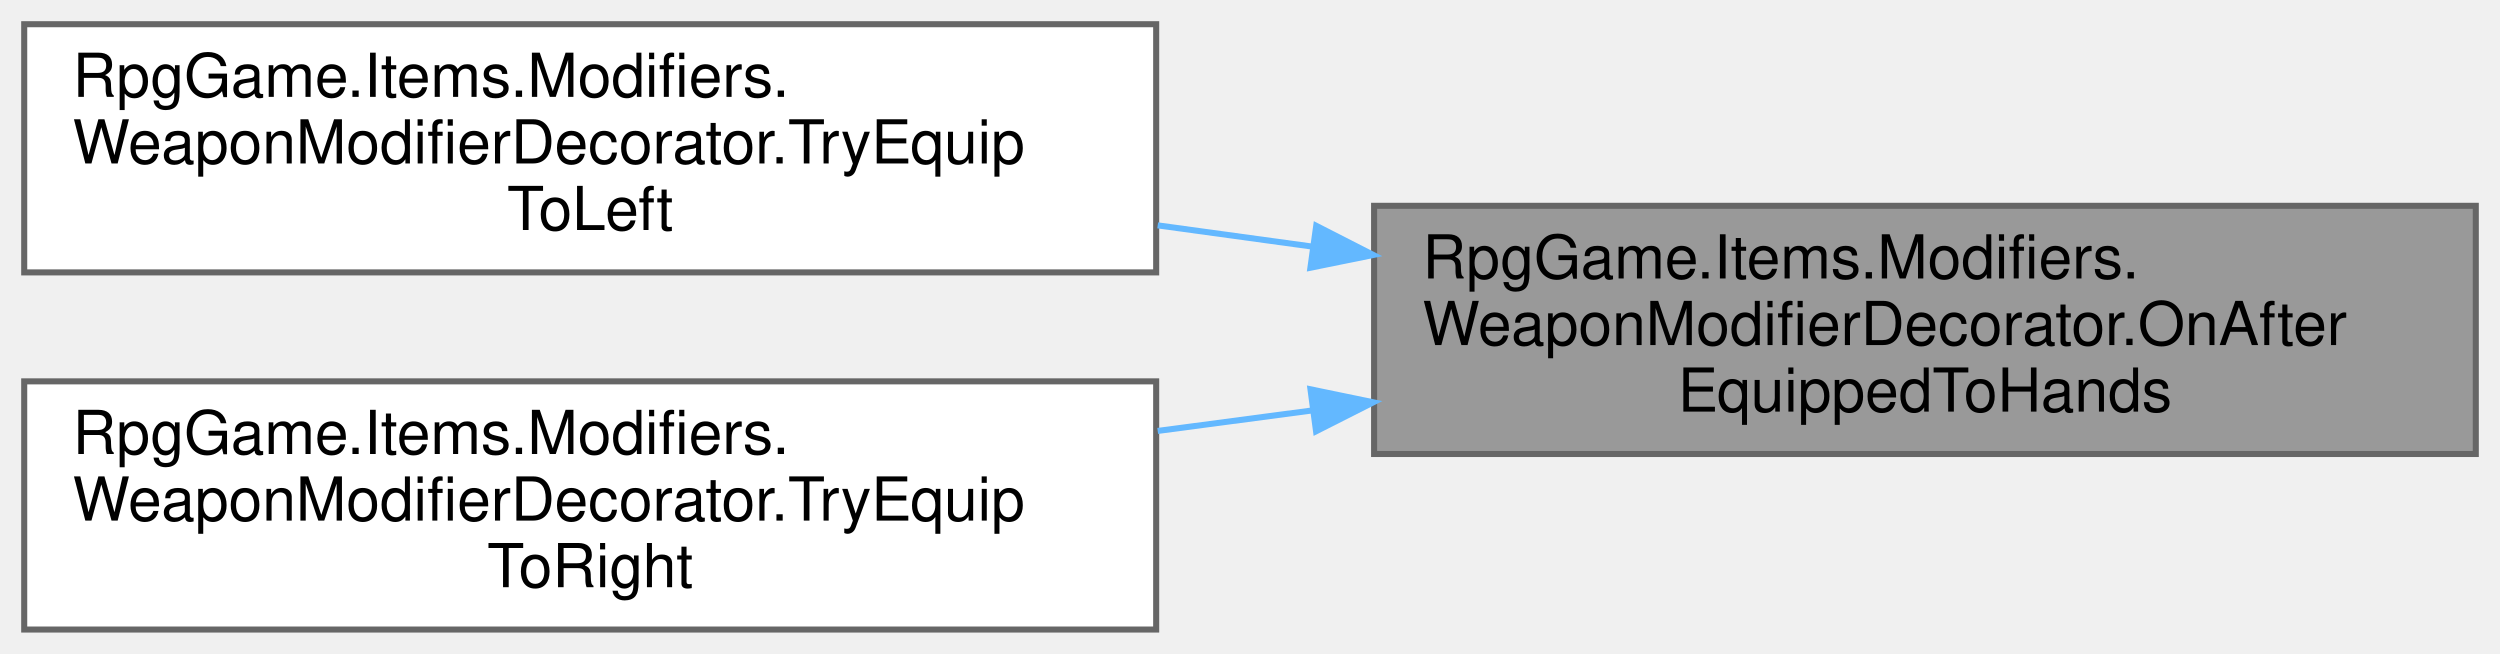
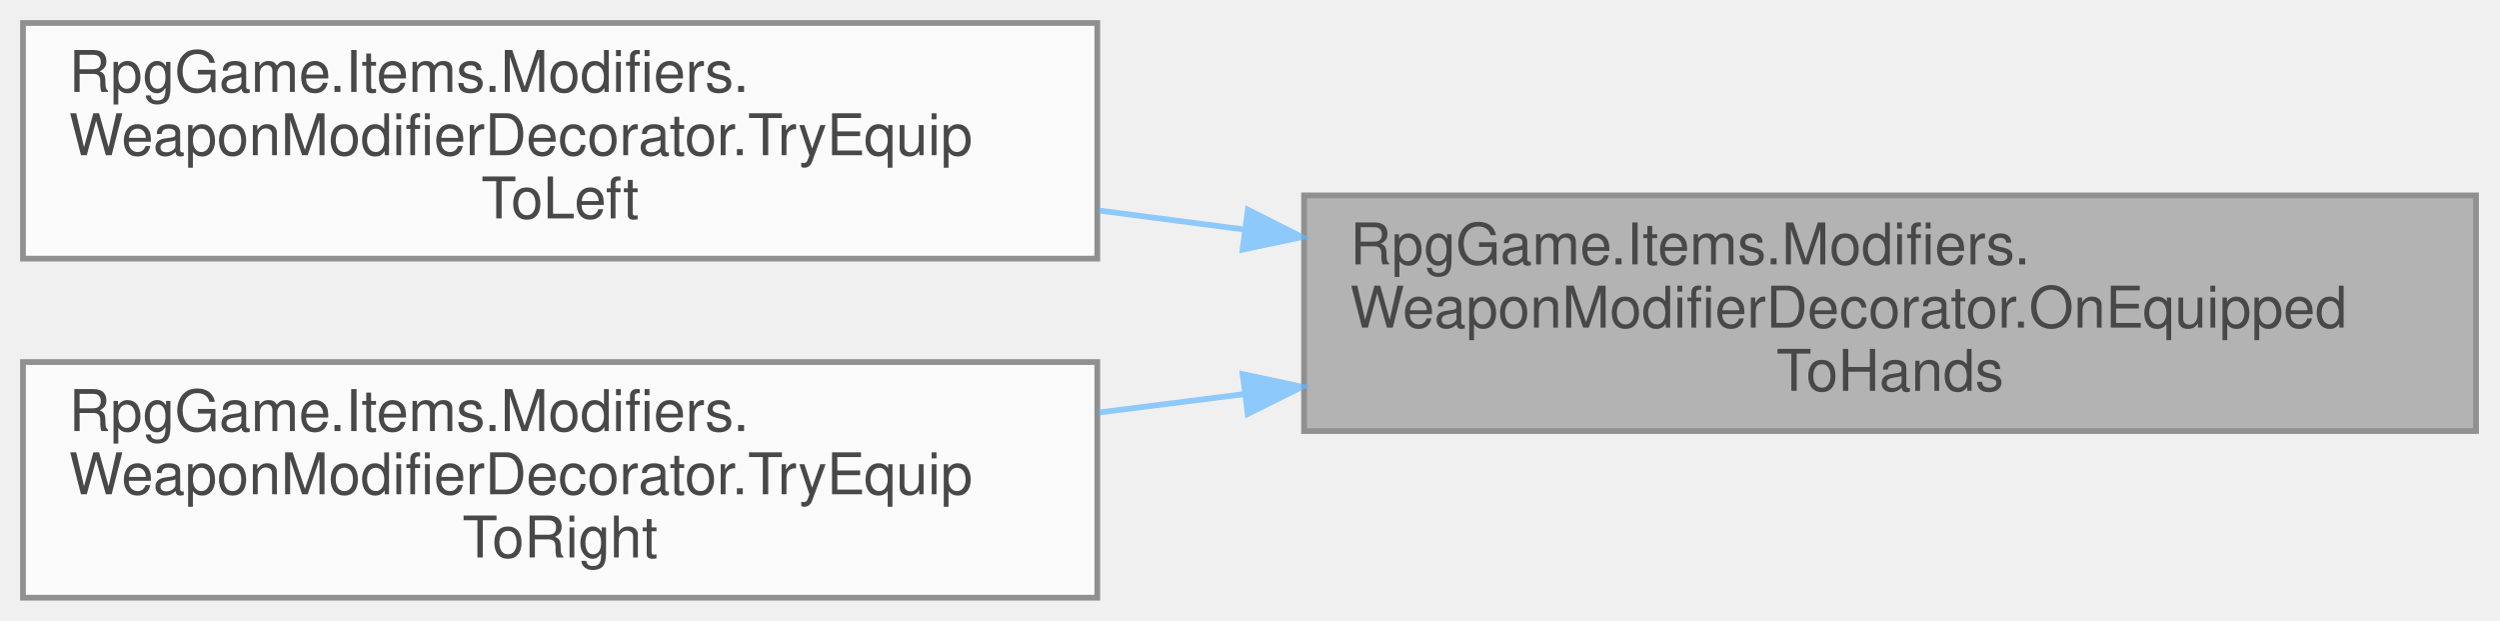
- <svg xmlns="http://www.w3.org/2000/svg" xmlns:xlink="http://www.w3.org/1999/xlink" width="413pt" height="108pt" viewBox="0.00 0.00 413.00 108.00">
-   <g id="graph0" class="graph" transform="scale(1 1) rotate(0) translate(4 104)">
-     <g id="Node000001" class="node">
-       <g id="a_Node000001">
-         <a xlink:title="Invoked after this stack has been stored in the player's hands.">
-           <polygon fill="#999999" stroke="#666666" points="405,-70 223,-70 223,-29 405,-29 405,-70" />
-           <text text-anchor="start" x="231" y="-58" font-family="Helvetica,sans-Serif" font-size="10.00">RpgGame.Items.Modifiers.</text>
-           <text text-anchor="start" x="231" y="-47" font-family="Helvetica,sans-Serif" font-size="10.00">WeaponModifierDecorator.OnAfter</text>
-           <text text-anchor="middle" x="314" y="-36" font-family="Helvetica,sans-Serif" font-size="10.00">EquippedToHands</text>
-         </a>
+ <svg xmlns="http://www.w3.org/2000/svg" xmlns:xlink="http://www.w3.org/1999/xlink" width="435pt" height="108pt" viewBox="0.00 0.00 435.00 108.00">
+   <svg id="main" version="1.1" xml:space="preserve">
+     <style type="text/css">
+ .node, .edge {opacity: 0.7;}
+ .node.selected, .edge.selected {opacity: 1;}
+ .edge:hover path { stroke: red; }
+ .edge:hover polygon { stroke: red; fill: red; }
+ </style>
+     <svg id="graph" class="graph">
+       <g id="graph0" class="graph" transform="scale(1 1) rotate(0) translate(4 104)">
+         <g id="Node000001" class="node">
+           <g id="a_Node000001">
+             <a xlink:title="Invoked after this stack has been stored in the player's hands.">
+               <polygon fill="#999999" stroke="#666666" points="427,-70 223,-70 223,-29 427,-29 427,-70" />
+               <text text-anchor="start" x="231" y="-58" font-family="Helvetica,sans-Serif" font-size="10.00">RpgGame.Items.Modifiers.</text>
+               <text text-anchor="start" x="231" y="-47" font-family="Helvetica,sans-Serif" font-size="10.00">WeaponModifierDecorator.OnEquipped</text>
+               <text text-anchor="middle" x="325" y="-36" font-family="Helvetica,sans-Serif" font-size="10.00">ToHands</text>
+             </a>
+           </g>
+         </g>
+         <g id="Node000002" class="node">
+           <g id="a_Node000002">
+             <a xlink:href="classRpgGame_1_1Items_1_1Modifiers_1_1WeaponModifierDecorator.html#a6152df6c477876f92ff4368c7611b0ab" target="_top" xlink:title="Attempts to equip the item in the player's left hand.True if the item was successfully equipped in th...">
+               <polygon fill="white" stroke="#666666" points="187,-100 0,-100 0,-59 187,-59 187,-100" />
+               <text text-anchor="start" x="8" y="-88" font-family="Helvetica,sans-Serif" font-size="10.00">RpgGame.Items.Modifiers.</text>
+               <text text-anchor="start" x="8" y="-77" font-family="Helvetica,sans-Serif" font-size="10.00">WeaponModifierDecorator.TryEquip</text>
+               <text text-anchor="middle" x="93.5" y="-66" font-family="Helvetica,sans-Serif" font-size="10.00">ToLeft</text>
+             </a>
+           </g>
+         </g>
+         <g id="edge1_Node000001_Node000002" class="edge">
+           <g id="a_edge1_Node000001_Node000002">
+             <a xlink:title=" ">
+               <path fill="none" stroke="#63b8ff" d="M212.71,-64.05C204.2,-65.16 195.67,-66.28 187.3,-67.37" />
+               <polygon fill="#63b8ff" stroke="#63b8ff" points="213.21,-67.51 222.67,-62.75 212.3,-60.57 213.21,-67.51" />
+             </a>
+           </g>
+         </g>
+         <g id="Node000003" class="node">
+           <g id="a_Node000003">
+             <a xlink:href="classRpgGame_1_1Items_1_1Modifiers_1_1WeaponModifierDecorator.html#a8d9410b8fef19a17bddac447576436a8" target="_top" xlink:title="Attempts to equip the item in the player's right hand.True if the item was successfully equipped in t...">
+               <polygon fill="white" stroke="#666666" points="187,-41 0,-41 0,0 187,0 187,-41" />
+               <text text-anchor="start" x="8" y="-29" font-family="Helvetica,sans-Serif" font-size="10.00">RpgGame.Items.Modifiers.</text>
+               <text text-anchor="start" x="8" y="-18" font-family="Helvetica,sans-Serif" font-size="10.00">WeaponModifierDecorator.TryEquip</text>
+               <text text-anchor="middle" x="93.5" y="-7" font-family="Helvetica,sans-Serif" font-size="10.00">ToRight</text>
+             </a>
+           </g>
+         </g>
+         <g id="edge2_Node000001_Node000003" class="edge">
+           <g id="a_edge2_Node000001_Node000003">
+             <a xlink:title=" ">
+               <path fill="none" stroke="#63b8ff" d="M212.71,-35.44C204.2,-34.36 195.67,-33.28 187.3,-32.23" />
+               <polygon fill="#63b8ff" stroke="#63b8ff" points="212.31,-38.91 222.67,-36.7 213.19,-31.97 212.31,-38.91" />
+             </a>
+           </g>
+         </g>
      </g>
-     </g>
-     <g id="Node000002" class="node">
-       <g id="a_Node000002">
-         <a xlink:href="classRpgGame_1_1Items_1_1Modifiers_1_1WeaponModifierDecorator.html#a6152df6c477876f92ff4368c7611b0ab" target="_top" xlink:title="Attempts to equip the item in the player's left hand.True if the item was successfully equipped in th...">
-           <polygon fill="white" stroke="#666666" points="187,-100 0,-100 0,-59 187,-59 187,-100" />
-           <text text-anchor="start" x="8" y="-88" font-family="Helvetica,sans-Serif" font-size="10.00">RpgGame.Items.Modifiers.</text>
-           <text text-anchor="start" x="8" y="-77" font-family="Helvetica,sans-Serif" font-size="10.00">WeaponModifierDecorator.TryEquip</text>
-           <text text-anchor="middle" x="93.5" y="-66" font-family="Helvetica,sans-Serif" font-size="10.00">ToLeft</text>
-         </a>
-       </g>
-     </g>
-     <g id="edge1_Node000001_Node000002" class="edge">
-       <g id="a_edge1_Node000001_Node000002">
-         <a xlink:title=" ">
-           <path fill="none" stroke="#63b8ff" d="M212.89,-63.25C204.35,-64.42 195.73,-65.6 187.25,-66.77" />
-           <polygon fill="#63b8ff" stroke="#63b8ff" points="213.44,-66.7 222.87,-61.88 212.48,-59.77 213.44,-66.7" />
-         </a>
-       </g>
-     </g>
-     <g id="Node000003" class="node">
-       <g id="a_Node000003">
-         <a xlink:href="classRpgGame_1_1Items_1_1Modifiers_1_1WeaponModifierDecorator.html#a8d9410b8fef19a17bddac447576436a8" target="_top" xlink:title="Attempts to equip the item in the player's right hand.True if the item was successfully equipped in t...">
-           <polygon fill="white" stroke="#666666" points="187,-41 0,-41 0,0 187,0 187,-41" />
-           <text text-anchor="start" x="8" y="-29" font-family="Helvetica,sans-Serif" font-size="10.00">RpgGame.Items.Modifiers.</text>
-           <text text-anchor="start" x="8" y="-18" font-family="Helvetica,sans-Serif" font-size="10.00">WeaponModifierDecorator.TryEquip</text>
-           <text text-anchor="middle" x="93.5" y="-7" font-family="Helvetica,sans-Serif" font-size="10.00">ToRight</text>
-         </a>
-       </g>
-     </g>
-     <g id="edge2_Node000001_Node000003" class="edge">
-       <g id="a_edge2_Node000001_Node000003">
-         <a xlink:title=" ">
-           <path fill="none" stroke="#63b8ff" d="M212.89,-36.21C204.35,-35.08 195.73,-33.94 187.25,-32.81" />
-           <polygon fill="#63b8ff" stroke="#63b8ff" points="212.49,-39.69 222.87,-37.54 213.41,-32.75 212.49,-39.69" />
-         </a>
-       </g>
-     </g>
-   </g>
+     </svg>
+   </svg>
+   <style type="text/css">
+ 
+ [data-mouse-over-selected='false'] { opacity: 0.7; }
+ [data-mouse-over-selected='true']  { opacity: 1.0; }
+ 
+ </style>
</svg>
